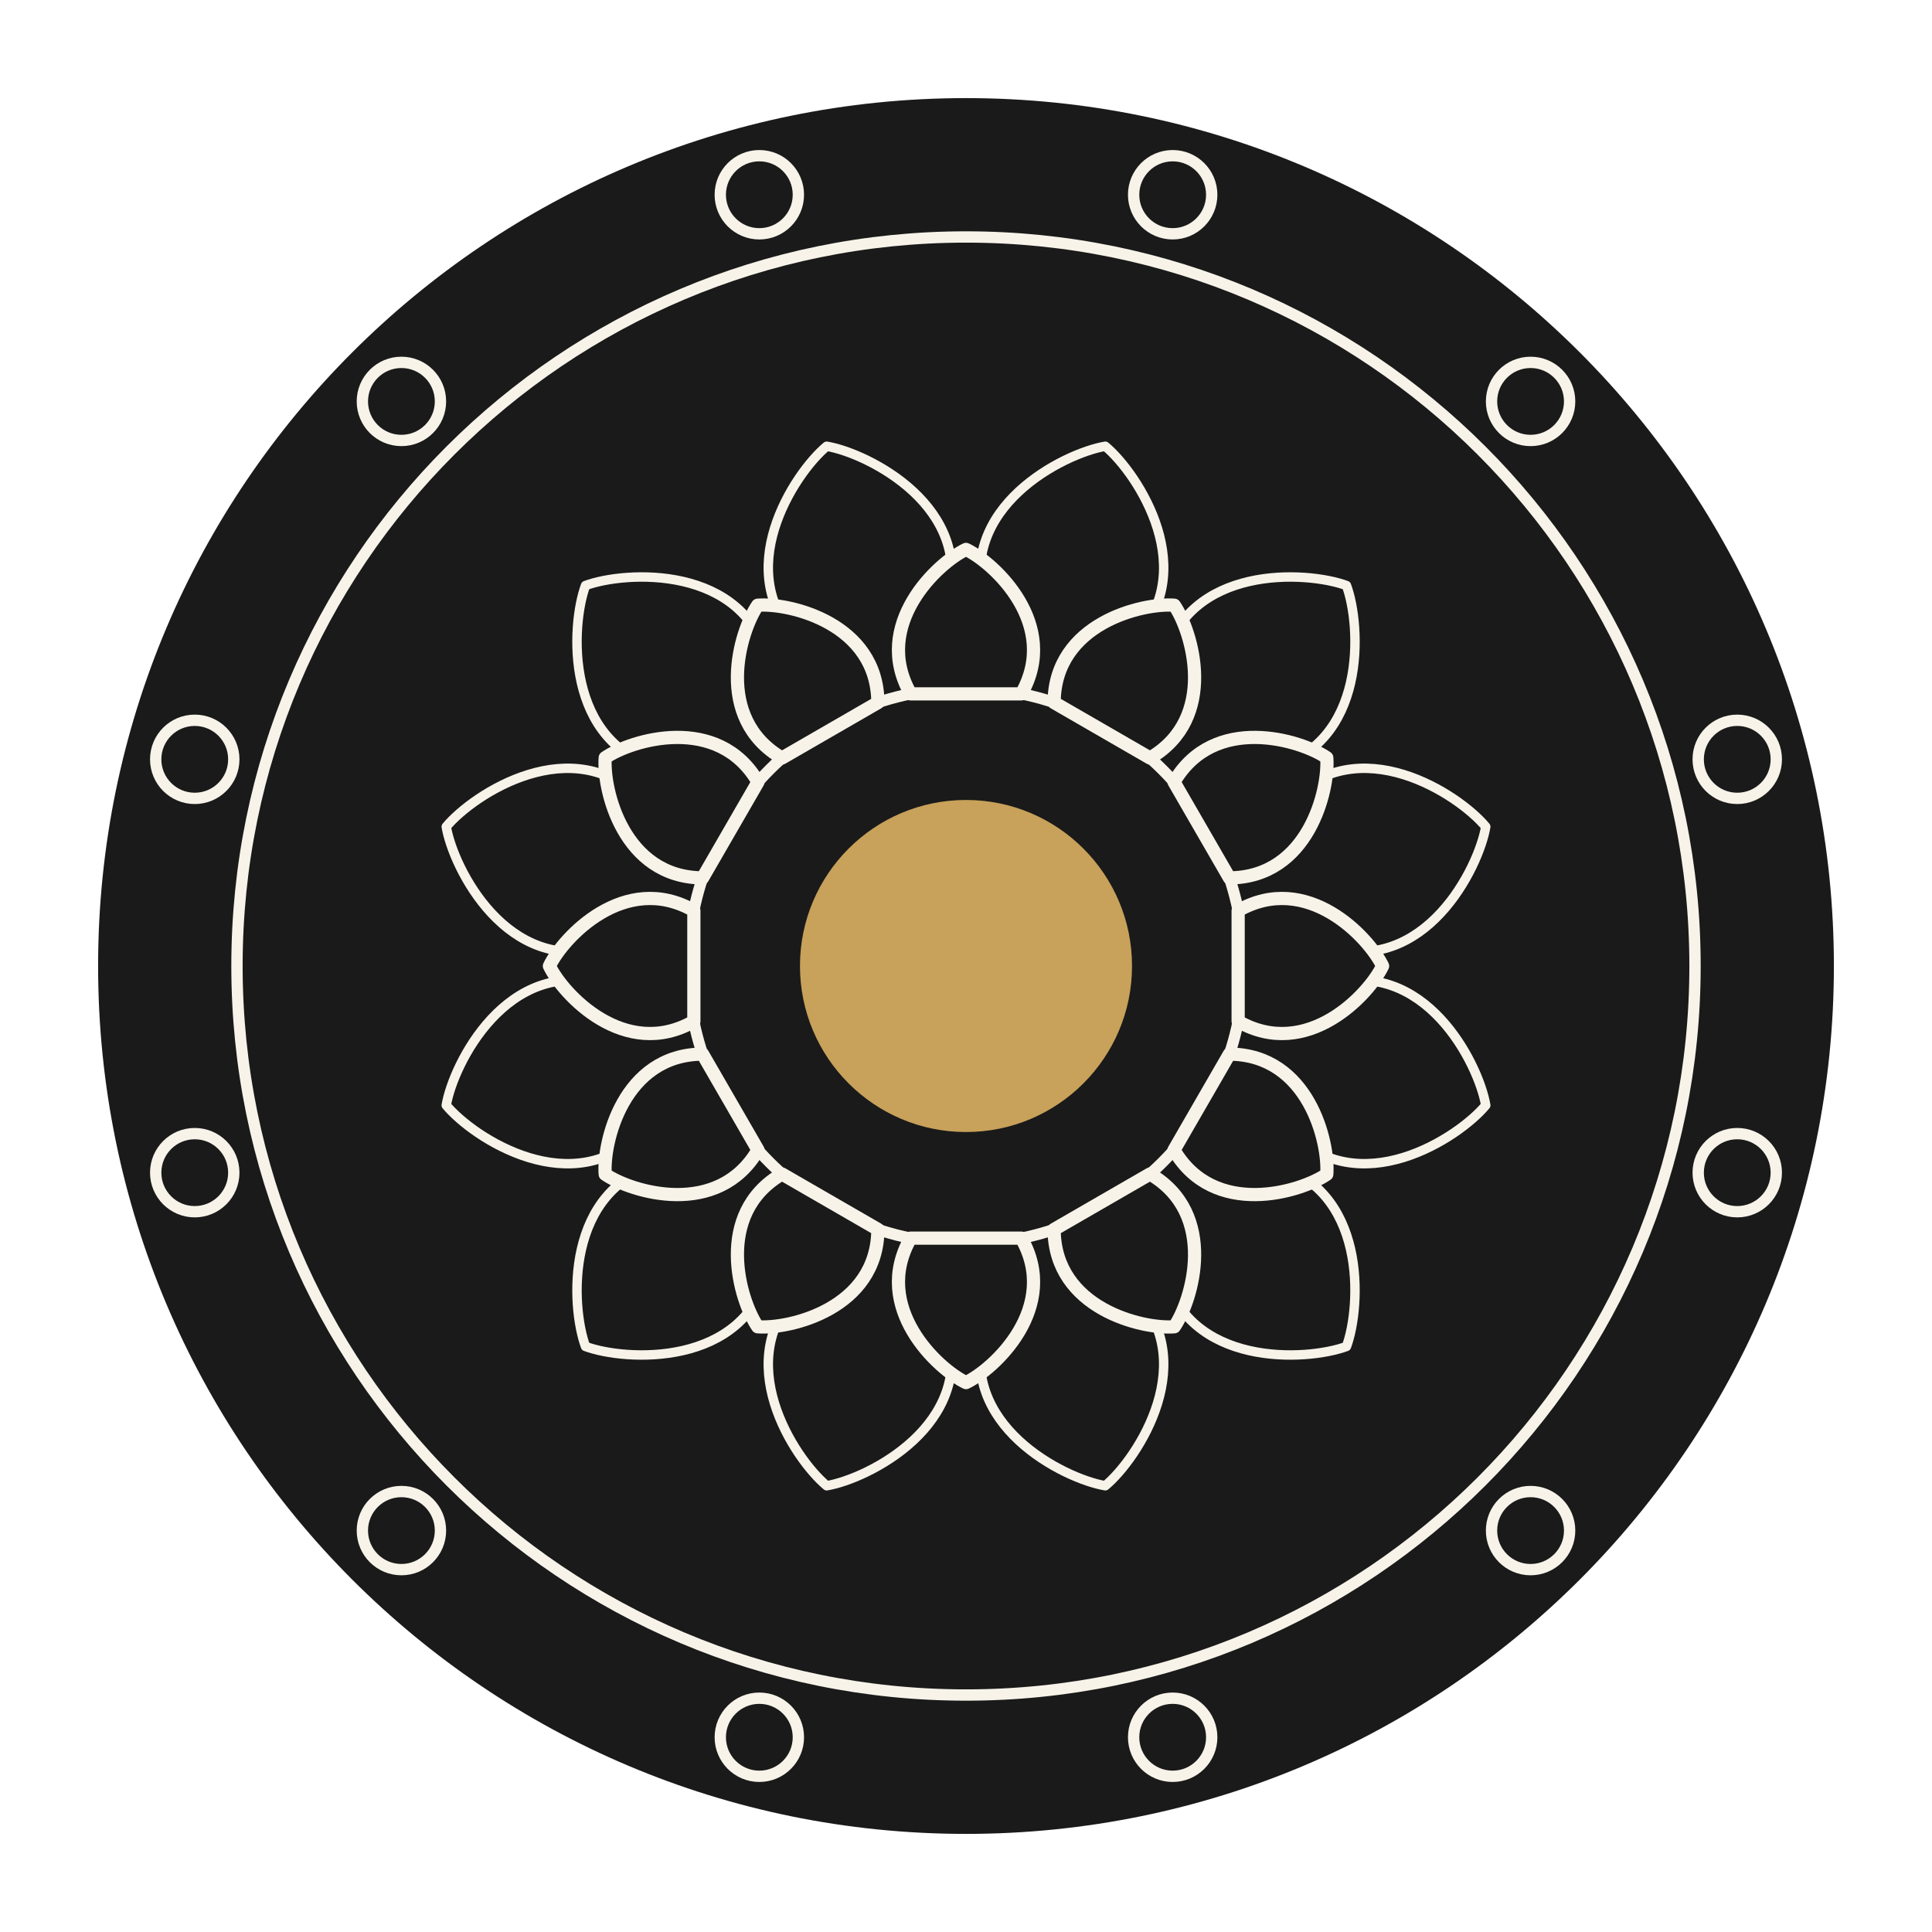
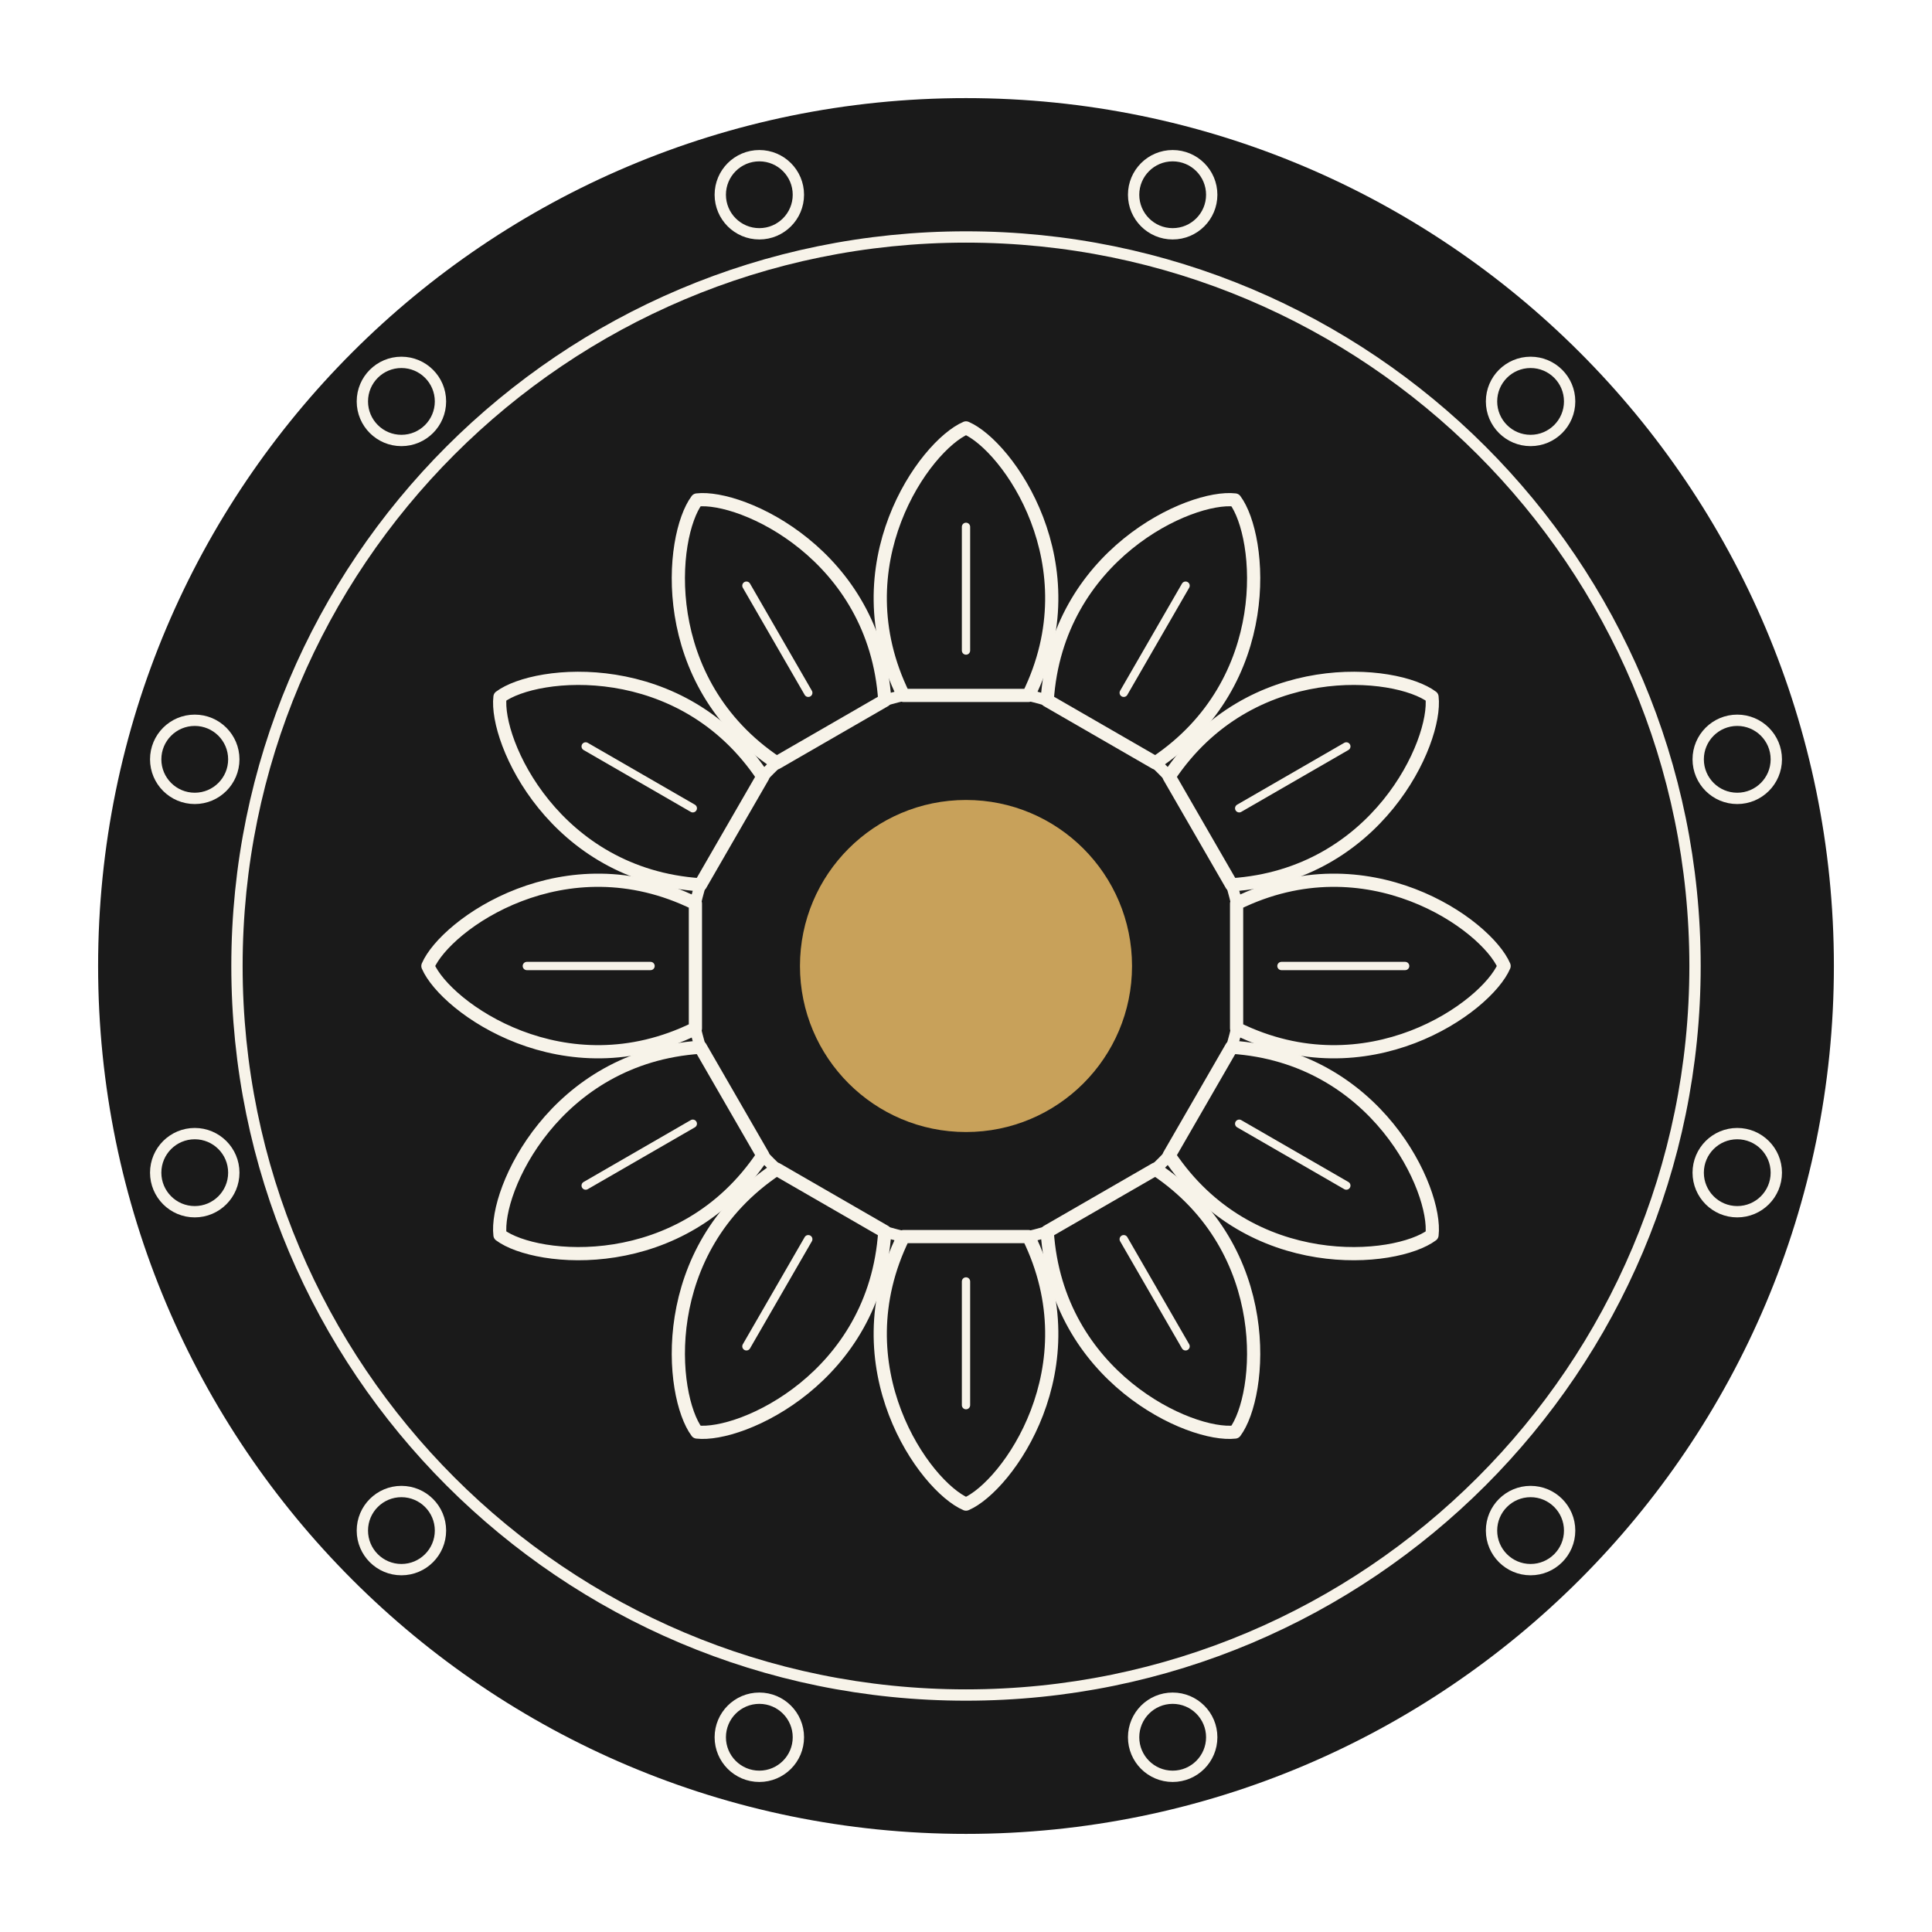
<svg xmlns="http://www.w3.org/2000/svg" viewBox="0 0 512 512">
  <circle cx="256" cy="256" r="230" fill="#1A1A1A" />
  <circle cx="256" cy="256" r="193.2" fill="none" stroke="#F7F3E9" stroke-width="3" />
  <circle cx="310.77" cy="51.61" r="10.35" fill="none" stroke="#F7F3E9" stroke-width="3" />
  <circle cx="405.62" cy="106.38" r="10.35" fill="none" stroke="#F7F3E9" stroke-width="3" />
  <circle cx="460.39" cy="201.23" r="10.35" fill="none" stroke="#F7F3E9" stroke-width="3" />
  <circle cx="460.39" cy="310.77" r="10.35" fill="none" stroke="#F7F3E9" stroke-width="3" />
  <circle cx="405.62" cy="405.62" r="10.35" fill="none" stroke="#F7F3E9" stroke-width="3" />
  <circle cx="310.77" cy="460.39" r="10.35" fill="none" stroke="#F7F3E9" stroke-width="3" />
  <circle cx="201.23" cy="460.39" r="10.35" fill="none" stroke="#F7F3E9" stroke-width="3" />
  <circle cx="106.38" cy="405.62" r="10.35" fill="none" stroke="#F7F3E9" stroke-width="3" />
  <circle cx="51.61" cy="310.77" r="10.35" fill="none" stroke="#F7F3E9" stroke-width="3" />
  <circle cx="51.61" cy="201.23" r="10.35" fill="none" stroke="#F7F3E9" stroke-width="3" />
  <circle cx="106.38" cy="106.38" r="10.35" fill="none" stroke="#F7F3E9" stroke-width="3" />
  <circle cx="201.23" cy="51.61" r="10.35" fill="none" stroke="#F7F3E9" stroke-width="3" />
  <circle cx="256" cy="256" r="73.6" fill="none" stroke="#F7F3E9" stroke-width="3" />
-   <path d="M 261.02 160.13 C 253.45 134.4 281.92 120.13 292.91 118.26 C 301.49 125.37 319.01 151.96 299.58 170.46" fill="none" stroke="#F7F3E9" stroke-width="2.5" stroke-linecap="round" stroke-linejoin="round" />
-   <path d="M 308.29 175.49 C 314.6 149.41 346.38 151.29 356.83 155.17 C 360.71 165.62 362.59 197.4 336.51 203.71" fill="none" stroke="#F7F3E9" stroke-width="2.5" stroke-linecap="round" stroke-linejoin="round" />
-   <path d="M 341.54 212.42 C 360.04 192.99 386.63 210.51 393.74 219.09 C 391.87 230.08 377.6 258.55 351.87 250.98" fill="none" stroke="#F7F3E9" stroke-width="2.5" stroke-linecap="round" stroke-linejoin="round" />
-   <path d="M 351.87 261.02 C 377.6 253.45 391.87 281.92 393.74 292.91 C 386.63 301.49 360.04 319.01 341.54 299.58" fill="none" stroke="#F7F3E9" stroke-width="2.5" stroke-linecap="round" stroke-linejoin="round" />
-   <path d="M 336.51 308.29 C 362.59 314.6 360.71 346.38 356.83 356.83 C 346.38 360.71 314.6 362.59 308.29 336.51" fill="none" stroke="#F7F3E9" stroke-width="2.5" stroke-linecap="round" stroke-linejoin="round" />
-   <path d="M 299.58 341.54 C 319.01 360.04 301.49 386.63 292.91 393.74 C 281.92 391.87 253.45 377.6 261.02 351.87" fill="none" stroke="#F7F3E9" stroke-width="2.5" stroke-linecap="round" stroke-linejoin="round" />
-   <path d="M 250.98 351.87 C 258.55 377.6 230.08 391.87 219.09 393.74 C 210.51 386.63 192.99 360.04 212.42 341.54" fill="none" stroke="#F7F3E9" stroke-width="2.5" stroke-linecap="round" stroke-linejoin="round" />
-   <path d="M 203.71 336.51 C 197.4 362.59 165.62 360.71 155.17 356.83 C 151.29 346.38 149.41 314.6 175.49 308.29" fill="none" stroke="#F7F3E9" stroke-width="2.5" stroke-linecap="round" stroke-linejoin="round" />
-   <path d="M 170.46 299.58 C 151.96 319.01 125.37 301.49 118.26 292.91 C 120.13 281.92 134.4 253.45 160.13 261.02" fill="none" stroke="#F7F3E9" stroke-width="2.5" stroke-linecap="round" stroke-linejoin="round" />
-   <path d="M 160.13 250.98 C 134.4 258.55 120.13 230.08 118.26 219.09 C 125.37 210.51 151.96 192.99 170.46 212.42" fill="none" stroke="#F7F3E9" stroke-width="2.5" stroke-linecap="round" stroke-linejoin="round" />
-   <path d="M 175.49 203.71 C 149.41 197.4 151.29 165.62 155.17 155.17 C 165.62 151.29 197.4 149.41 203.71 175.49" fill="none" stroke="#F7F3E9" stroke-width="2.5" stroke-linecap="round" stroke-linejoin="round" />
-   <path d="M 212.42 170.46 C 192.99 151.96 210.51 125.37 219.09 118.26 C 230.08 120.13 258.55 134.4 250.98 160.13" fill="none" stroke="#F7F3E9" stroke-width="2.5" stroke-linecap="round" stroke-linejoin="round" />
-   <path d="M 241.33 183.88 C 230.88 165.58 248.48 149.18 256 145.6 C 263.52 149.18 281.12 165.58 270.67 183.88 Z" fill="#1A1A1A" stroke="#F7F3E9" stroke-width="3.5" stroke-linejoin="round" />
-   <path d="M 279.35 186.2 C 279.46 165.14 302.9 159.73 311.2 160.39 C 315.92 167.25 322.96 190.26 304.77 200.88 Z" fill="#1A1A1A" stroke="#F7F3E9" stroke-width="3.5" stroke-linejoin="round" />
-   <path d="M 311.12 207.23 C 321.74 189.04 344.75 196.08 351.61 200.8 C 352.27 209.1 346.86 232.54 325.8 232.65 Z" fill="#1A1A1A" stroke="#F7F3E9" stroke-width="3.5" stroke-linejoin="round" />
-   <path d="M 328.12 241.33 C 346.42 230.88 362.82 248.48 366.4 256 C 362.82 263.52 346.42 281.12 328.12 270.67 Z" fill="#1A1A1A" stroke="#F7F3E9" stroke-width="3.5" stroke-linejoin="round" />
-   <path d="M 325.8 279.35 C 346.86 279.46 352.27 302.9 351.61 311.2 C 344.75 315.92 321.74 322.96 311.12 304.77 Z" fill="#1A1A1A" stroke="#F7F3E9" stroke-width="3.5" stroke-linejoin="round" />
-   <path d="M 304.77 311.12 C 322.96 321.74 315.92 344.75 311.2 351.61 C 302.9 352.27 279.46 346.86 279.35 325.8 Z" fill="#1A1A1A" stroke="#F7F3E9" stroke-width="3.5" stroke-linejoin="round" />
-   <path d="M 270.67 328.12 C 281.12 346.42 263.52 362.82 256 366.4 C 248.48 362.82 230.88 346.42 241.33 328.12 Z" fill="#1A1A1A" stroke="#F7F3E9" stroke-width="3.5" stroke-linejoin="round" />
-   <path d="M 232.65 325.8 C 232.54 346.86 209.1 352.27 200.8 351.61 C 196.08 344.75 189.04 321.74 207.23 311.12 Z" fill="#1A1A1A" stroke="#F7F3E9" stroke-width="3.5" stroke-linejoin="round" />
-   <path d="M 200.88 304.77 C 190.26 322.96 167.25 315.92 160.39 311.2 C 159.73 302.9 165.14 279.46 186.2 279.35 Z" fill="#1A1A1A" stroke="#F7F3E9" stroke-width="3.5" stroke-linejoin="round" />
-   <path d="M 183.88 270.67 C 165.58 281.12 149.18 263.52 145.6 256 C 149.18 248.48 165.58 230.88 183.88 241.33 Z" fill="#1A1A1A" stroke="#F7F3E9" stroke-width="3.5" stroke-linejoin="round" />
-   <path d="M 186.2 232.65 C 165.14 232.54 159.73 209.1 160.39 200.8 C 167.25 196.08 190.26 189.04 200.88 207.23 Z" fill="#1A1A1A" stroke="#F7F3E9" stroke-width="3.5" stroke-linejoin="round" />
-   <path d="M 207.23 200.88 C 189.04 190.26 196.08 167.25 200.8 160.39 C 209.1 159.73 232.54 165.14 232.65 186.2 Z" fill="#1A1A1A" stroke="#F7F3E9" stroke-width="3.5" stroke-linejoin="round" />
+   <path d="M 239.44 184.29 C 222.36 149.64 245.03 118.11 256 113.4 C 266.97 118.11 289.64 149.64 272.56 184.29 Z" fill="#1A1A1A" stroke="#F7F3E9" stroke-width="3.5" stroke-linejoin="round" />
+   <path d="M 277.52 185.62 C 280.05 147.07 315.44 131.1 327.3 132.5 C 334.45 142.07 338.31 180.71 306.2 202.17 Z" fill="#1A1A1A" stroke="#F7F3E9" stroke-width="3.5" stroke-linejoin="round" />
+   <path d="M 309.83 205.8 C 331.29 173.69 369.93 177.55 379.5 184.7 C 380.9 196.56 364.93 231.95 326.38 234.48 Z" fill="#1A1A1A" stroke="#F7F3E9" stroke-width="3.5" stroke-linejoin="round" />
+   <path d="M 327.71 239.44 C 362.36 222.36 393.89 245.03 398.6 256 C 393.89 266.97 362.36 289.64 327.71 272.56 Z" fill="#1A1A1A" stroke="#F7F3E9" stroke-width="3.5" stroke-linejoin="round" />
+   <path d="M 326.38 277.52 C 364.93 280.05 380.9 315.44 379.5 327.3 C 369.93 334.45 331.29 338.31 309.83 306.2 Z" fill="#1A1A1A" stroke="#F7F3E9" stroke-width="3.5" stroke-linejoin="round" />
+   <path d="M 306.2 309.83 C 338.31 331.29 334.45 369.93 327.3 379.5 C 315.44 380.9 280.05 364.93 277.52 326.38 Z" fill="#1A1A1A" stroke="#F7F3E9" stroke-width="3.5" stroke-linejoin="round" />
+   <path d="M 272.56 327.71 C 289.64 362.36 266.97 393.89 256 398.6 C 245.03 393.89 222.36 362.36 239.44 327.71 Z" fill="#1A1A1A" stroke="#F7F3E9" stroke-width="3.5" stroke-linejoin="round" />
+   <path d="M 234.48 326.38 C 231.95 364.93 196.56 380.9 184.7 379.5 C 177.55 369.93 173.69 331.29 205.8 309.83 Z" fill="#1A1A1A" stroke="#F7F3E9" stroke-width="3.5" stroke-linejoin="round" />
+   <path d="M 202.17 306.2 C 180.71 338.31 142.07 334.45 132.5 327.3 C 131.1 315.44 147.07 280.05 185.62 277.52 Z" fill="#1A1A1A" stroke="#F7F3E9" stroke-width="3.5" stroke-linejoin="round" />
+   <path d="M 184.29 272.56 C 149.64 289.64 118.11 266.97 113.4 256 C 118.11 245.03 149.64 222.36 184.29 239.44 Z" fill="#1A1A1A" stroke="#F7F3E9" stroke-width="3.5" stroke-linejoin="round" />
+   <path d="M 185.62 234.48 C 147.07 231.95 131.1 196.56 132.5 184.7 C 142.07 177.55 180.71 173.69 202.17 205.8 Z" fill="#1A1A1A" stroke="#F7F3E9" stroke-width="3.5" stroke-linejoin="round" />
+   <path d="M 205.8 202.17 C 173.69 180.71 177.55 142.07 184.7 132.5 C 196.56 131.1 231.95 147.07 234.48 185.62 Z" fill="#1A1A1A" stroke="#F7F3E9" stroke-width="3.5" stroke-linejoin="round" />
+   <path d="M 256 172.4 L 256 139.62" fill="none" stroke="#F7F3E9" stroke-width="2.2" stroke-linecap="round" stroke-linejoin="round" />
+   <path d="M 297.8 183.6 L 314.19 155.21" fill="none" stroke="#F7F3E9" stroke-width="2.2" stroke-linecap="round" stroke-linejoin="round" />
+   <path d="M 328.4 214.2 L 356.79 197.81" fill="none" stroke="#F7F3E9" stroke-width="2.2" stroke-linecap="round" stroke-linejoin="round" />
+   <path d="M 339.6 256 L 372.38 256" fill="none" stroke="#F7F3E9" stroke-width="2.2" stroke-linecap="round" stroke-linejoin="round" />
+   <path d="M 328.4 297.8 L 356.79 314.19" fill="none" stroke="#F7F3E9" stroke-width="2.2" stroke-linecap="round" stroke-linejoin="round" />
+   <path d="M 297.8 328.4 L 314.19 356.79" fill="none" stroke="#F7F3E9" stroke-width="2.2" stroke-linecap="round" stroke-linejoin="round" />
+   <path d="M 256 339.6 L 256 372.38" fill="none" stroke="#F7F3E9" stroke-width="2.2" stroke-linecap="round" stroke-linejoin="round" />
+   <path d="M 214.2 328.4 L 197.81 356.79" fill="none" stroke="#F7F3E9" stroke-width="2.2" stroke-linecap="round" stroke-linejoin="round" />
+   <path d="M 183.6 297.8 L 155.21 314.19" fill="none" stroke="#F7F3E9" stroke-width="2.2" stroke-linecap="round" stroke-linejoin="round" />
+   <path d="M 172.4 256 L 139.62 256" fill="none" stroke="#F7F3E9" stroke-width="2.2" stroke-linecap="round" stroke-linejoin="round" />
+   <path d="M 183.6 214.2 L 155.21 197.81" fill="none" stroke="#F7F3E9" stroke-width="2.2" stroke-linecap="round" stroke-linejoin="round" />
+   <path d="M 214.2 183.6 L 197.81 155.21" fill="none" stroke="#F7F3E9" stroke-width="2.2" stroke-linecap="round" stroke-linejoin="round" />
  <circle cx="256" cy="256" r="44" fill="#C8A15A" />
</svg>
